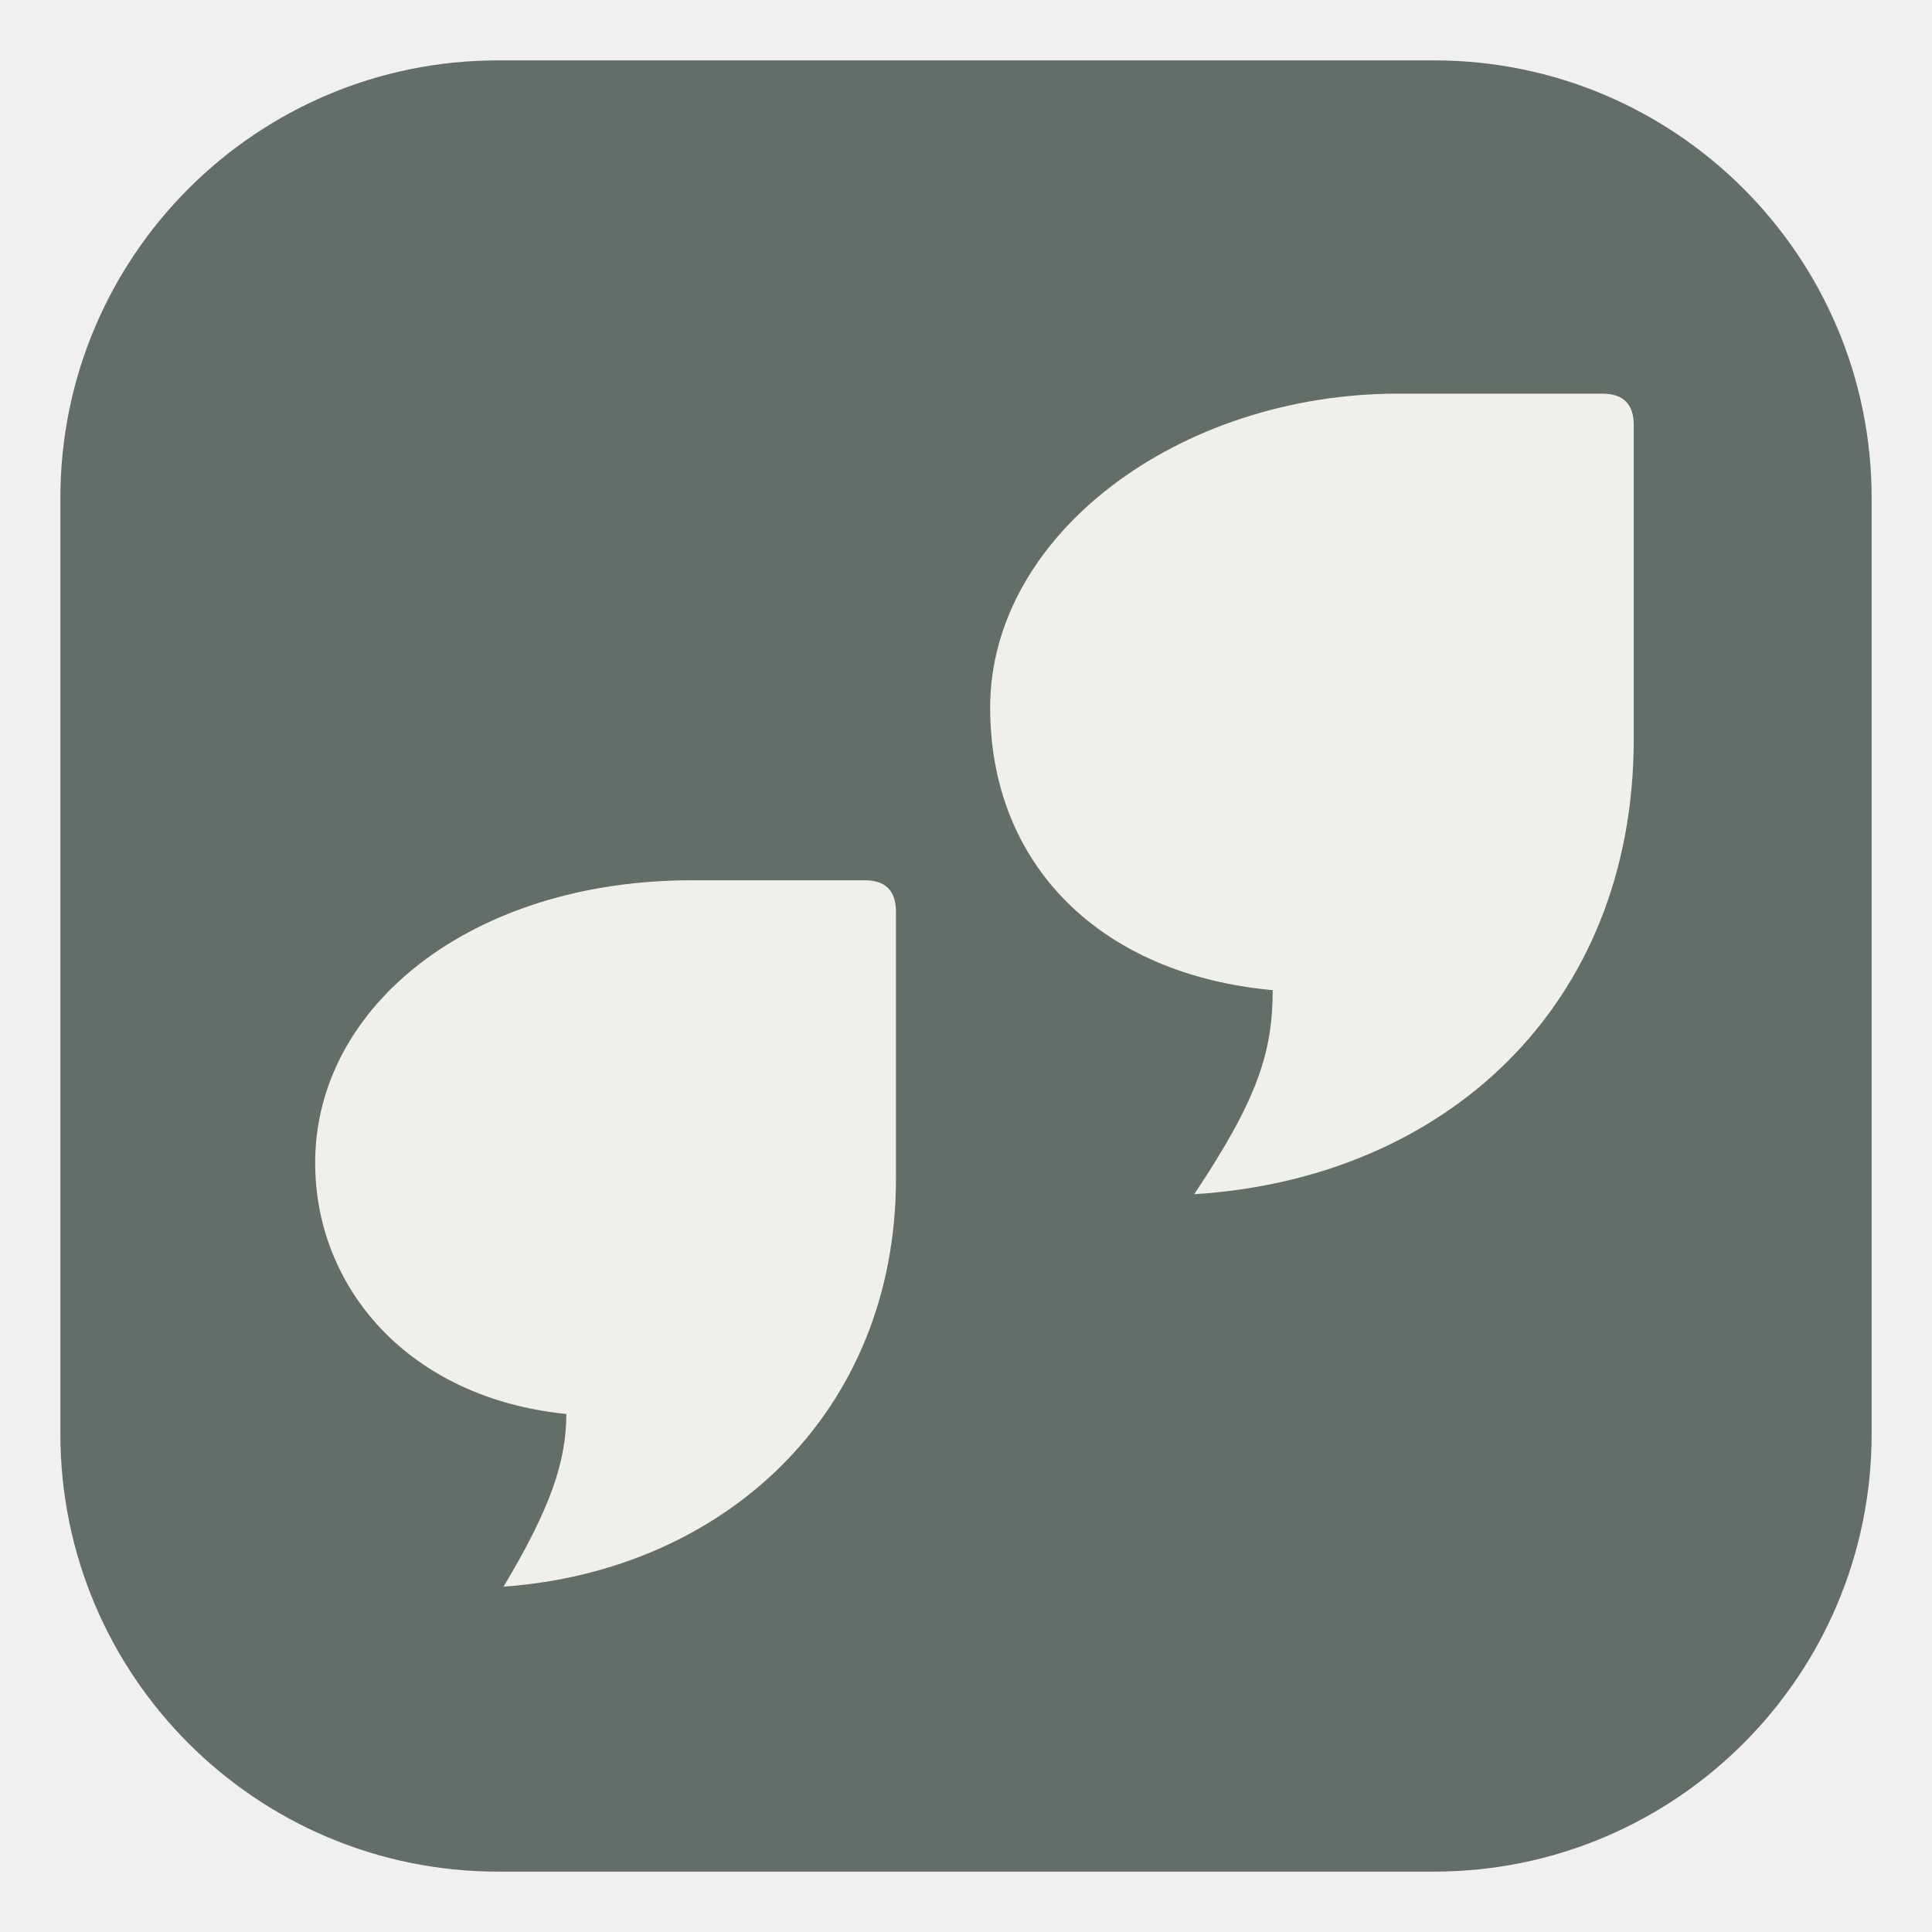
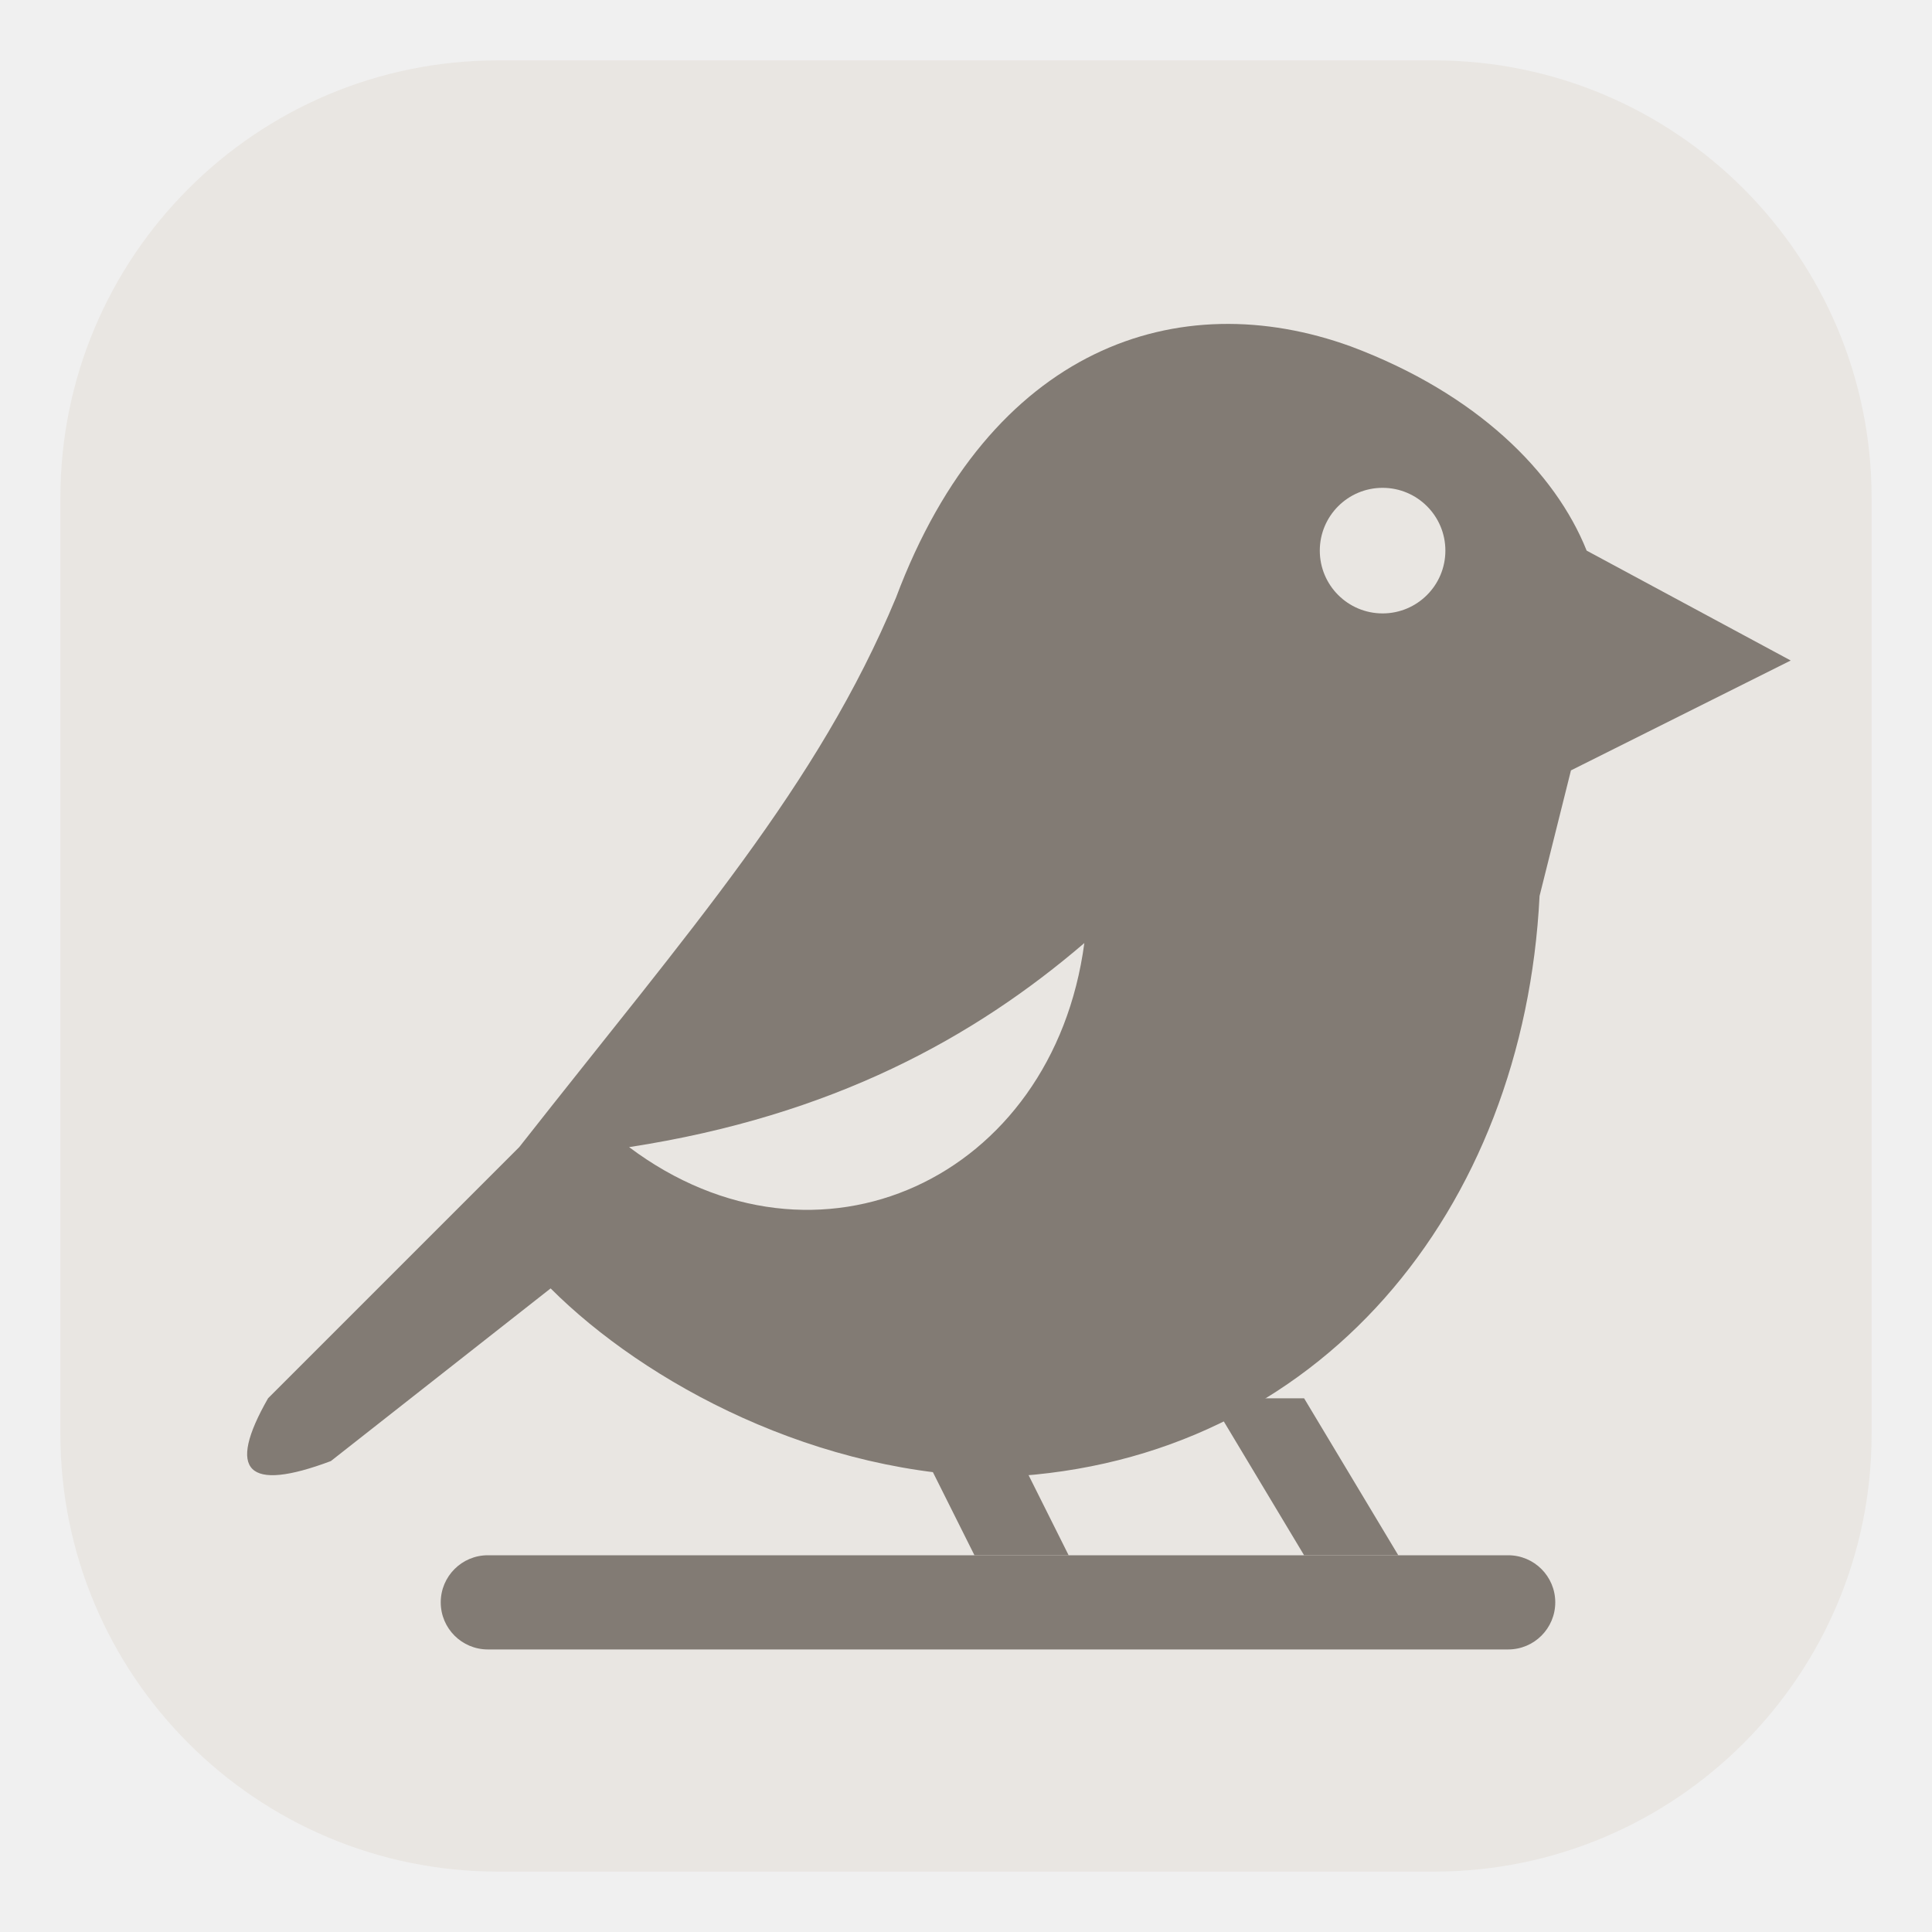
<svg xmlns="http://www.w3.org/2000/svg" width="128" height="128" viewBox="0 0 128 128" fill="none">
-   <rect x="4" y="4" width="120" height="120" rx="29" fill="#626E67" />
+   <rect x="4" y="4" width="120" height="120" rx="29" fill="#E9E6E2" />
  <g transform="translate(-2 -2) scale(1.04)">
-     <path d="M46 58H57Q59 58 59 60V77C59 92 48 102 34 103C37 98 38 95 38 92C28 91 22 84 22 76C22 66 32 58 46 58Z" fill="#EEF0E9" />
-     <path d="M91 27H104Q106 27 106 29V49C106 66 94 77 78 78C82 72 83 69 83 65C72 64 65 57 65 47C65 36 77 27 91 27Z" fill="#EEF0E9" />
+     <defs>
+       <mask id="bird-cutouts">
+         <rect width="128" height="128" fill="white" />
+         <circle cx="90" cy="37" r="4" fill="black" />
+         <path d="M42 75C55 73 64 68 71 62C69 77 54 84 42 75Z" fill="black" />
+       </mask>
+     </defs>
+     <g fill="#827B74" mask="url(#bird-cutouts)">
+       <path d="M19 91L35 75C46 61 54 52 59 40C65 24 77 20 88 24C96 27 101 32 103 37L116 44L102 51L100 59C99 79 86 95 66 96C54 96 43 90 37 84L23 95Q15 98 19 91Z" />
+       <path d="M59 91H65L70 101H64ZM79 91H85L91 101H85Z" />
+       <rect x="30" y="101" width="71" height="6" rx="3" />
+     </g>
  </g>
</svg>
